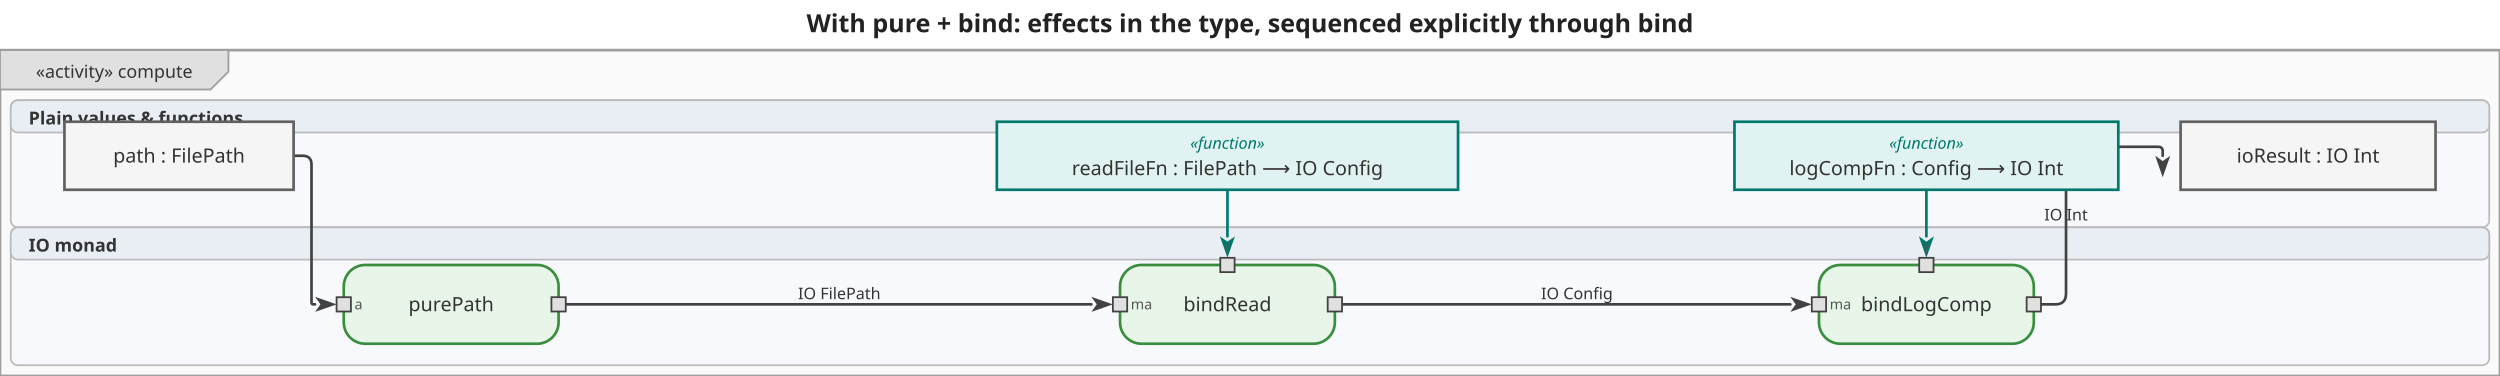
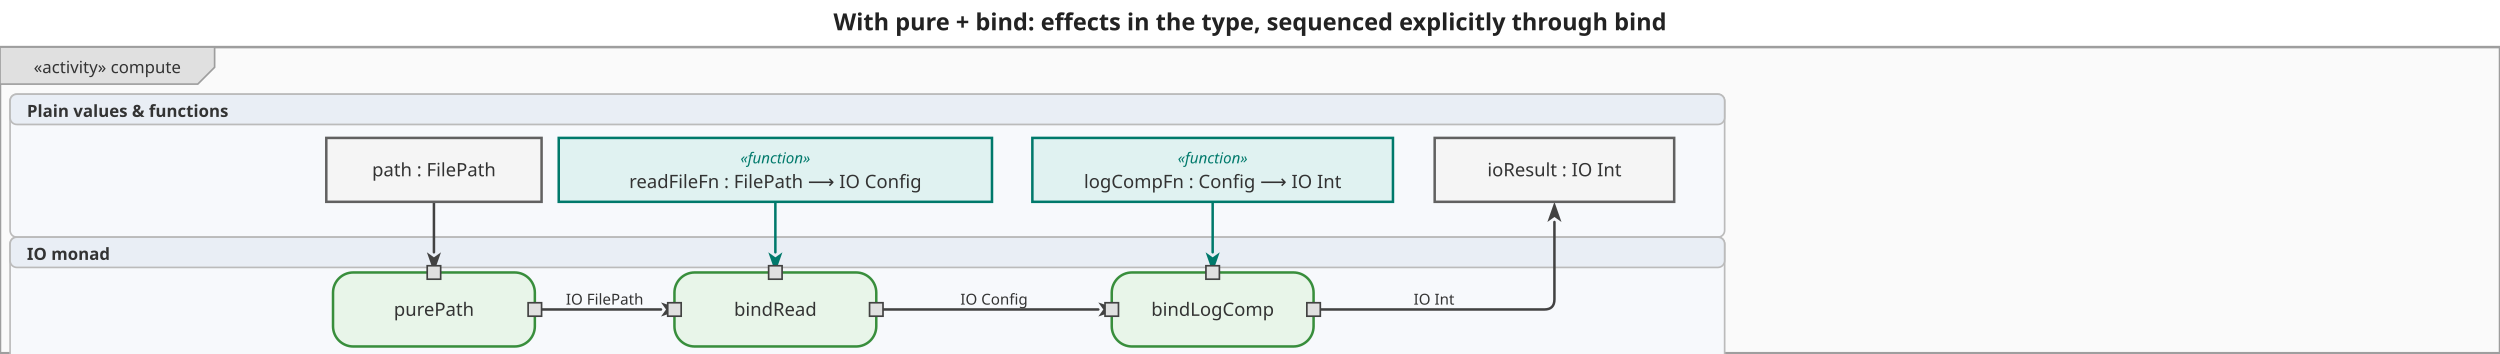
- <svg xmlns="http://www.w3.org/2000/svg" viewBox="0 0 1396.4 210" width="1396.4" height="210">
+ <svg xmlns="http://www.w3.org/2000/svg" viewBox="0 0 1486.4 210" width="1486.4" height="210">
  <defs>
    <marker id="arrowFilled" viewBox="0 0 10 10" refX="0" refY="5" markerWidth="8" markerHeight="8" orient="auto-start-reverse">
      <path d="M0,1.5 L10,5 L0,8.5 L2.5,5 Z" fill="#424242" />
    </marker>
    <marker id="arrowOpen" viewBox="0 0 10 10" refX="0" refY="5" markerWidth="8" markerHeight="8" orient="auto-start-reverse">
      <path d="M0,1.5 L10,5 L0,8.5" fill="none" stroke="#424242" stroke-width="1.25" />
    </marker>
    <marker id="arrowHof" viewBox="0 0 10 10" refX="0" refY="5" markerWidth="8" markerHeight="8" orient="auto-start-reverse">
      <path d="M0,1.5 L10,5 L0,8.5 L2.5,5 Z" fill="#00796b" />
    </marker>
  </defs>
-   <rect width="1396.4" height="210" fill="white" />
-   <text x="698.2" y="18" text-anchor="middle" font-size="14" font-weight="bold" font-family="sans-serif" fill="#222">With pure + bind: effects in the type, sequenced explicitly through bind</text>
+   <rect width="1486.4" height="210" fill="white" />
+   <text x="743.2" y="18" text-anchor="middle" font-size="14" font-weight="bold" font-family="sans-serif" fill="#222">With pure + bind: effects in the type, sequenced explicitly through bind</text>
  <g transform="translate(0,28) scale(1)">
-     <rect x="0" y="0" width="1396.4" height="182" fill="#fafafa" stroke="#9e9e9e" stroke-width="1.5" />
+     <rect x="0" y="0" width="1486.4" height="182" fill="#fafafa" stroke="#9e9e9e" stroke-width="1.5" />
    <g class="diagram-frame-tab tab-activity">
      <path d="M0,0 L127.6,0 L127.6,12 L117.6,22 L0,22 Z" fill="#e0e0e0" stroke="#9e9e9e" stroke-width="1" />
      <text x="63.8" y="12" text-anchor="middle" font-size="10" font-family="sans-serif" dominant-baseline="middle" fill="#333">«activity» compute</text>
    </g>
    <g class="swimlane lane-plain">
-       <rect x="6" y="28" width="1384.4" height="71" fill="#f7f9fc" stroke="#bbbbbb" stroke-width="1" rx="4" ry="4" />
-       <rect x="6" y="28" width="1384.4" height="18" fill="#e9eef5" stroke="#bbbbbb" stroke-width="1" rx="4" ry="4" />
+       <rect x="6" y="28" width="1019.4" height="85" fill="#f7f9fc" stroke="#bbbbbb" stroke-width="1" rx="4" ry="4" />
+       <rect x="6" y="28" width="1019.4" height="18" fill="#e9eef5" stroke="#bbbbbb" stroke-width="1" rx="4" ry="4" />
      <text x="16" y="38" text-anchor="start" font-size="10" font-weight="bold" font-family="sans-serif" dominant-baseline="middle" fill="#333">Plain values &amp; functions</text>
    </g>
    <g class="swimlane lane-monad">
-       <rect x="6" y="99" width="1384.4" height="77" fill="#f7f9fc" stroke="#bbbbbb" stroke-width="1" rx="4" ry="4" />
-       <rect x="6" y="99" width="1384.4" height="18" fill="#e9eef5" stroke="#bbbbbb" stroke-width="1" rx="4" ry="4" />
-       <text x="16" y="109" text-anchor="start" font-size="10" font-weight="bold" font-family="sans-serif" dominant-baseline="middle" fill="#333">IO monad</text>
+       <rect x="6" y="113" width="1019.4" height="77" fill="#f7f9fc" stroke="#bbbbbb" stroke-width="1" rx="4" ry="4" />
+       <rect x="6" y="113" width="1019.4" height="18" fill="#e9eef5" stroke="#bbbbbb" stroke-width="1" rx="4" ry="4" />
+       <text x="16" y="123" text-anchor="start" font-size="10" font-weight="bold" font-family="sans-serif" dominant-baseline="middle" fill="#333">IO monad</text>
    </g>
    <g class="edge">
-       <path d="M164.0,59.0 L169.0,59.0 Q174.0,59.0 174.0,64.0 L174.0,141.0 Q174.0,142.0 175.0,142.0 L176.0,142.0" fill="none" stroke="#424242" stroke-width="1.5" stroke-linejoin="round" stroke-linecap="round" marker-end="url(#arrowFilled)" />
+       <path d="M258.0,92.0 L258.0,122.0" fill="none" stroke="#424242" stroke-width="1.5" stroke-linejoin="round" stroke-linecap="round" marker-end="url(#arrowFilled)" />
    </g>
    <g class="edge">
-       <path d="M316.0,142.0 L609.6,142.0" fill="none" stroke="#424242" stroke-width="1.5" stroke-linejoin="round" stroke-linecap="round" marker-end="url(#arrowFilled)" />
-       <text x="468.8" y="136" text-anchor="middle" dominant-baseline="middle" font-size="9" font-family="sans-serif" fill="#333">IO FilePath</text>
+       <path d="M314.0,156.0 L393.0,156.0" fill="none" stroke="#424242" stroke-width="1.5" stroke-linejoin="round" stroke-linecap="round" marker-end="url(#arrowFilled)" />
+       <text x="359.5" y="150" text-anchor="middle" dominant-baseline="middle" font-size="9" font-family="sans-serif" fill="#333">IO FilePath</text>
    </g>
    <g class="edge">
-       <path d="M749.6,142.0 L1000.0,142.0" fill="none" stroke="#424242" stroke-width="1.5" stroke-linejoin="round" stroke-linecap="round" marker-end="url(#arrowFilled)" />
-       <text x="880.8" y="136" text-anchor="middle" dominant-baseline="middle" font-size="9" font-family="sans-serif" fill="#333">IO Config</text>
+       <path d="M517.0,156.0 L653.0,156.0" fill="none" stroke="#424242" stroke-width="1.5" stroke-linejoin="round" stroke-linecap="round" marker-end="url(#arrowFilled)" />
+       <text x="591" y="150" text-anchor="middle" dominant-baseline="middle" font-size="9" font-family="sans-serif" fill="#333">IO Config</text>
    </g>
    <g class="edge">
-       <path d="M1140.0,142.0 L1148.0,142.0 Q1154.0,142.0 1154.0,136.0 L1154.0,60.0 Q1154.0,54.0 1160.0,54.0 L1205.5,54.0 Q1208.0,54.0 1208.0,56.5 L1208.0,59.0 L1208.0,59.0" fill="none" stroke="#424242" stroke-width="1.5" stroke-linejoin="round" stroke-linecap="round" marker-end="url(#arrowFilled)" />
-       <text x="1154" y="92" text-anchor="middle" dominant-baseline="middle" font-size="9" font-family="sans-serif" fill="#333">IO Int</text>
+       <path d="M777.0,156.0 L918.2,156.0 Q924.2,156.0 924.2,150.0 L924.2,104.0" fill="none" stroke="#424242" stroke-width="1.5" stroke-linejoin="round" stroke-linecap="round" marker-end="url(#arrowFilled)" />
+       <text x="852.6" y="150" text-anchor="middle" dominant-baseline="middle" font-size="9" font-family="sans-serif" fill="#333">IO Int</text>
    </g>
    <g class="edge hof-edge">
-       <path d="M685.6,79.0 L685.6,104.0" fill="none" stroke="#00796b" stroke-width="1.5" stroke-linejoin="round" stroke-linecap="round" marker-end="url(#arrowHof)" />
+       <path d="M461.0,92.0 L461.0,122.0" fill="none" stroke="#00796b" stroke-width="1.5" stroke-linejoin="round" stroke-linecap="round" marker-end="url(#arrowHof)" />
    </g>
    <g class="edge hof-edge">
-       <path d="M1076.0,79.0 L1076.0,104.0" fill="none" stroke="#00796b" stroke-width="1.5" stroke-linejoin="round" stroke-linecap="round" marker-end="url(#arrowHof)" />
+       <path d="M721.0,92.0 L721.0,122.0" fill="none" stroke="#00796b" stroke-width="1.5" stroke-linejoin="round" stroke-linecap="round" marker-end="url(#arrowHof)" />
    </g>
    <g class="action-node">
-       <rect x="192" y="120" width="120" height="44" rx="12" fill="#e8f5e9" stroke="#388e3c" stroke-width="1.5" />
-       <text class="action-label" x="252" y="142" text-anchor="middle" font-size="11" font-family="sans-serif" dominant-baseline="middle" fill="#333">purePath</text>
+       <rect x="198" y="134" width="120" height="44" rx="12" fill="#e8f5e9" stroke="#388e3c" stroke-width="1.5" />
+       <text class="action-label" x="258" y="156" text-anchor="middle" font-size="11" font-family="sans-serif" dominant-baseline="middle" fill="#333">purePath</text>
      <g class="pin pin-in">
-         <rect x="188" y="138" width="8" height="8" fill="#e0e0e0" stroke="#424242" stroke-width="1" />
-         <text x="198" y="142" text-anchor="start" dominant-baseline="middle" font-size="8" font-family="sans-serif" fill="#555">a</text>
+         <rect x="254" y="130" width="8" height="8" fill="#e0e0e0" stroke="#424242" stroke-width="1" />
      </g>
      <g class="pin pin-out">
-         <rect x="308" y="138" width="8" height="8" fill="#e0e0e0" stroke="#424242" stroke-width="1" />
+         <rect x="314" y="152" width="8" height="8" fill="#e0e0e0" stroke="#424242" stroke-width="1" />
      </g>
    </g>
    <g class="action-node">
-       <rect x="625.6" y="120" width="120" height="44" rx="12" fill="#e8f5e9" stroke="#388e3c" stroke-width="1.5" />
-       <text class="action-label" x="685.6" y="142" text-anchor="middle" font-size="11" font-family="sans-serif" dominant-baseline="middle" fill="#333">bindRead</text>
+       <rect x="401" y="134" width="120" height="44" rx="12" fill="#e8f5e9" stroke="#388e3c" stroke-width="1.5" />
+       <text class="action-label" x="461" y="156" text-anchor="middle" font-size="11" font-family="sans-serif" dominant-baseline="middle" fill="#333">bindRead</text>
      <g class="pin pin-in">
-         <rect x="621.6" y="138" width="8" height="8" fill="#e0e0e0" stroke="#424242" stroke-width="1" />
-         <text x="631.6" y="142" text-anchor="start" dominant-baseline="middle" font-size="8" font-family="sans-serif" fill="#555">ma</text>
+         <rect x="397" y="152" width="8" height="8" fill="#e0e0e0" stroke="#424242" stroke-width="1" />
      </g>
      <g class="pin pin-in">
-         <rect x="681.6" y="116" width="8" height="8" fill="#e0e0e0" stroke="#424242" stroke-width="1" />
-         <text x="685.6" y="114" text-anchor="middle" dominant-baseline="alphabetic" font-size="8" font-family="sans-serif" fill="#555">f</text>
+         <rect x="457" y="130" width="8" height="8" fill="#e0e0e0" stroke="#424242" stroke-width="1" />
      </g>
      <g class="pin pin-out">
-         <rect x="741.6" y="138" width="8" height="8" fill="#e0e0e0" stroke="#424242" stroke-width="1" />
+         <rect x="517" y="152" width="8" height="8" fill="#e0e0e0" stroke="#424242" stroke-width="1" />
      </g>
    </g>
    <g class="action-node">
-       <rect x="1016" y="120" width="120" height="44" rx="12" fill="#e8f5e9" stroke="#388e3c" stroke-width="1.5" />
-       <text class="action-label" x="1076" y="142" text-anchor="middle" font-size="11" font-family="sans-serif" dominant-baseline="middle" fill="#333">bindLogComp</text>
+       <rect x="661" y="134" width="120" height="44" rx="12" fill="#e8f5e9" stroke="#388e3c" stroke-width="1.5" />
+       <text class="action-label" x="721" y="156" text-anchor="middle" font-size="11" font-family="sans-serif" dominant-baseline="middle" fill="#333">bindLogComp</text>
      <g class="pin pin-in">
-         <rect x="1012" y="138" width="8" height="8" fill="#e0e0e0" stroke="#424242" stroke-width="1" />
-         <text x="1022" y="142" text-anchor="start" dominant-baseline="middle" font-size="8" font-family="sans-serif" fill="#555">ma</text>
+         <rect x="657" y="152" width="8" height="8" fill="#e0e0e0" stroke="#424242" stroke-width="1" />
      </g>
      <g class="pin pin-in">
-         <rect x="1072" y="116" width="8" height="8" fill="#e0e0e0" stroke="#424242" stroke-width="1" />
-         <text x="1076" y="114" text-anchor="middle" dominant-baseline="alphabetic" font-size="8" font-family="sans-serif" fill="#555">f</text>
+         <rect x="717" y="130" width="8" height="8" fill="#e0e0e0" stroke="#424242" stroke-width="1" />
      </g>
      <g class="pin pin-out">
-         <rect x="1132" y="138" width="8" height="8" fill="#e0e0e0" stroke="#424242" stroke-width="1" />
+         <rect x="777" y="152" width="8" height="8" fill="#e0e0e0" stroke="#424242" stroke-width="1" />
      </g>
    </g>
    <g class="object-node">
-       <rect x="36" y="40" width="128" height="38" fill="#f5f5f5" stroke="#616161" stroke-width="1.5" />
-       <text x="100" y="59" text-anchor="middle" font-size="11" font-family="sans-serif" dominant-baseline="middle" fill="#333">path : FilePath</text>
+       <rect x="194" y="54" width="128" height="38" fill="#f5f5f5" stroke="#616161" stroke-width="1.5" />
+       <text x="258" y="73" text-anchor="middle" font-size="11" font-family="sans-serif" dominant-baseline="middle" fill="#333">path : FilePath</text>
    </g>
    <g class="object-node hof">
-       <rect x="556.8" y="40" width="257.6" height="38" fill="#e0f2f1" stroke="#00796b" stroke-width="1.5" />
-       <text x="685.6" y="52" text-anchor="middle" font-size="9" font-style="italic" font-family="sans-serif" dominant-baseline="middle" fill="#00796b">«function»</text>
-       <text x="685.6" y="66" text-anchor="middle" font-size="11" font-family="sans-serif" dominant-baseline="middle" fill="#333">readFileFn : FilePath ⟶ IO Config</text>
+       <rect x="332.2" y="54" width="257.6" height="38" fill="#e0f2f1" stroke="#00796b" stroke-width="1.5" />
+       <text x="461" y="66" text-anchor="middle" font-size="9" font-style="italic" font-family="sans-serif" dominant-baseline="middle" fill="#00796b">«function»</text>
+       <text x="461" y="80" text-anchor="middle" font-size="11" font-family="sans-serif" dominant-baseline="middle" fill="#333">readFileFn : FilePath ⟶ IO Config</text>
    </g>
    <g class="object-node hof">
-       <rect x="968.8" y="40" width="214.4" height="38" fill="#e0f2f1" stroke="#00796b" stroke-width="1.5" />
-       <text x="1076" y="52" text-anchor="middle" font-size="9" font-style="italic" font-family="sans-serif" dominant-baseline="middle" fill="#00796b">«function»</text>
-       <text x="1076" y="66" text-anchor="middle" font-size="11" font-family="sans-serif" dominant-baseline="middle" fill="#333">logCompFn : Config ⟶ IO Int</text>
+       <rect x="613.8" y="54" width="214.4" height="38" fill="#e0f2f1" stroke="#00796b" stroke-width="1.5" />
+       <text x="721" y="66" text-anchor="middle" font-size="9" font-style="italic" font-family="sans-serif" dominant-baseline="middle" fill="#00796b">«function»</text>
+       <text x="721" y="80" text-anchor="middle" font-size="11" font-family="sans-serif" dominant-baseline="middle" fill="#333">logCompFn : Config ⟶ IO Int</text>
    </g>
    <g class="object-node">
-       <rect x="1218" y="40" width="142.4" height="38" fill="#f5f5f5" stroke="#616161" stroke-width="1.5" />
-       <text x="1289.2" y="59" text-anchor="middle" font-size="11" font-family="sans-serif" dominant-baseline="middle" fill="#333">ioResult : IO Int</text>
+       <rect x="853" y="54" width="142.4" height="38" fill="#f5f5f5" stroke="#616161" stroke-width="1.5" />
+       <text x="924.2" y="73" text-anchor="middle" font-size="11" font-family="sans-serif" dominant-baseline="middle" fill="#333">ioResult : IO Int</text>
    </g>
  </g>
</svg>
